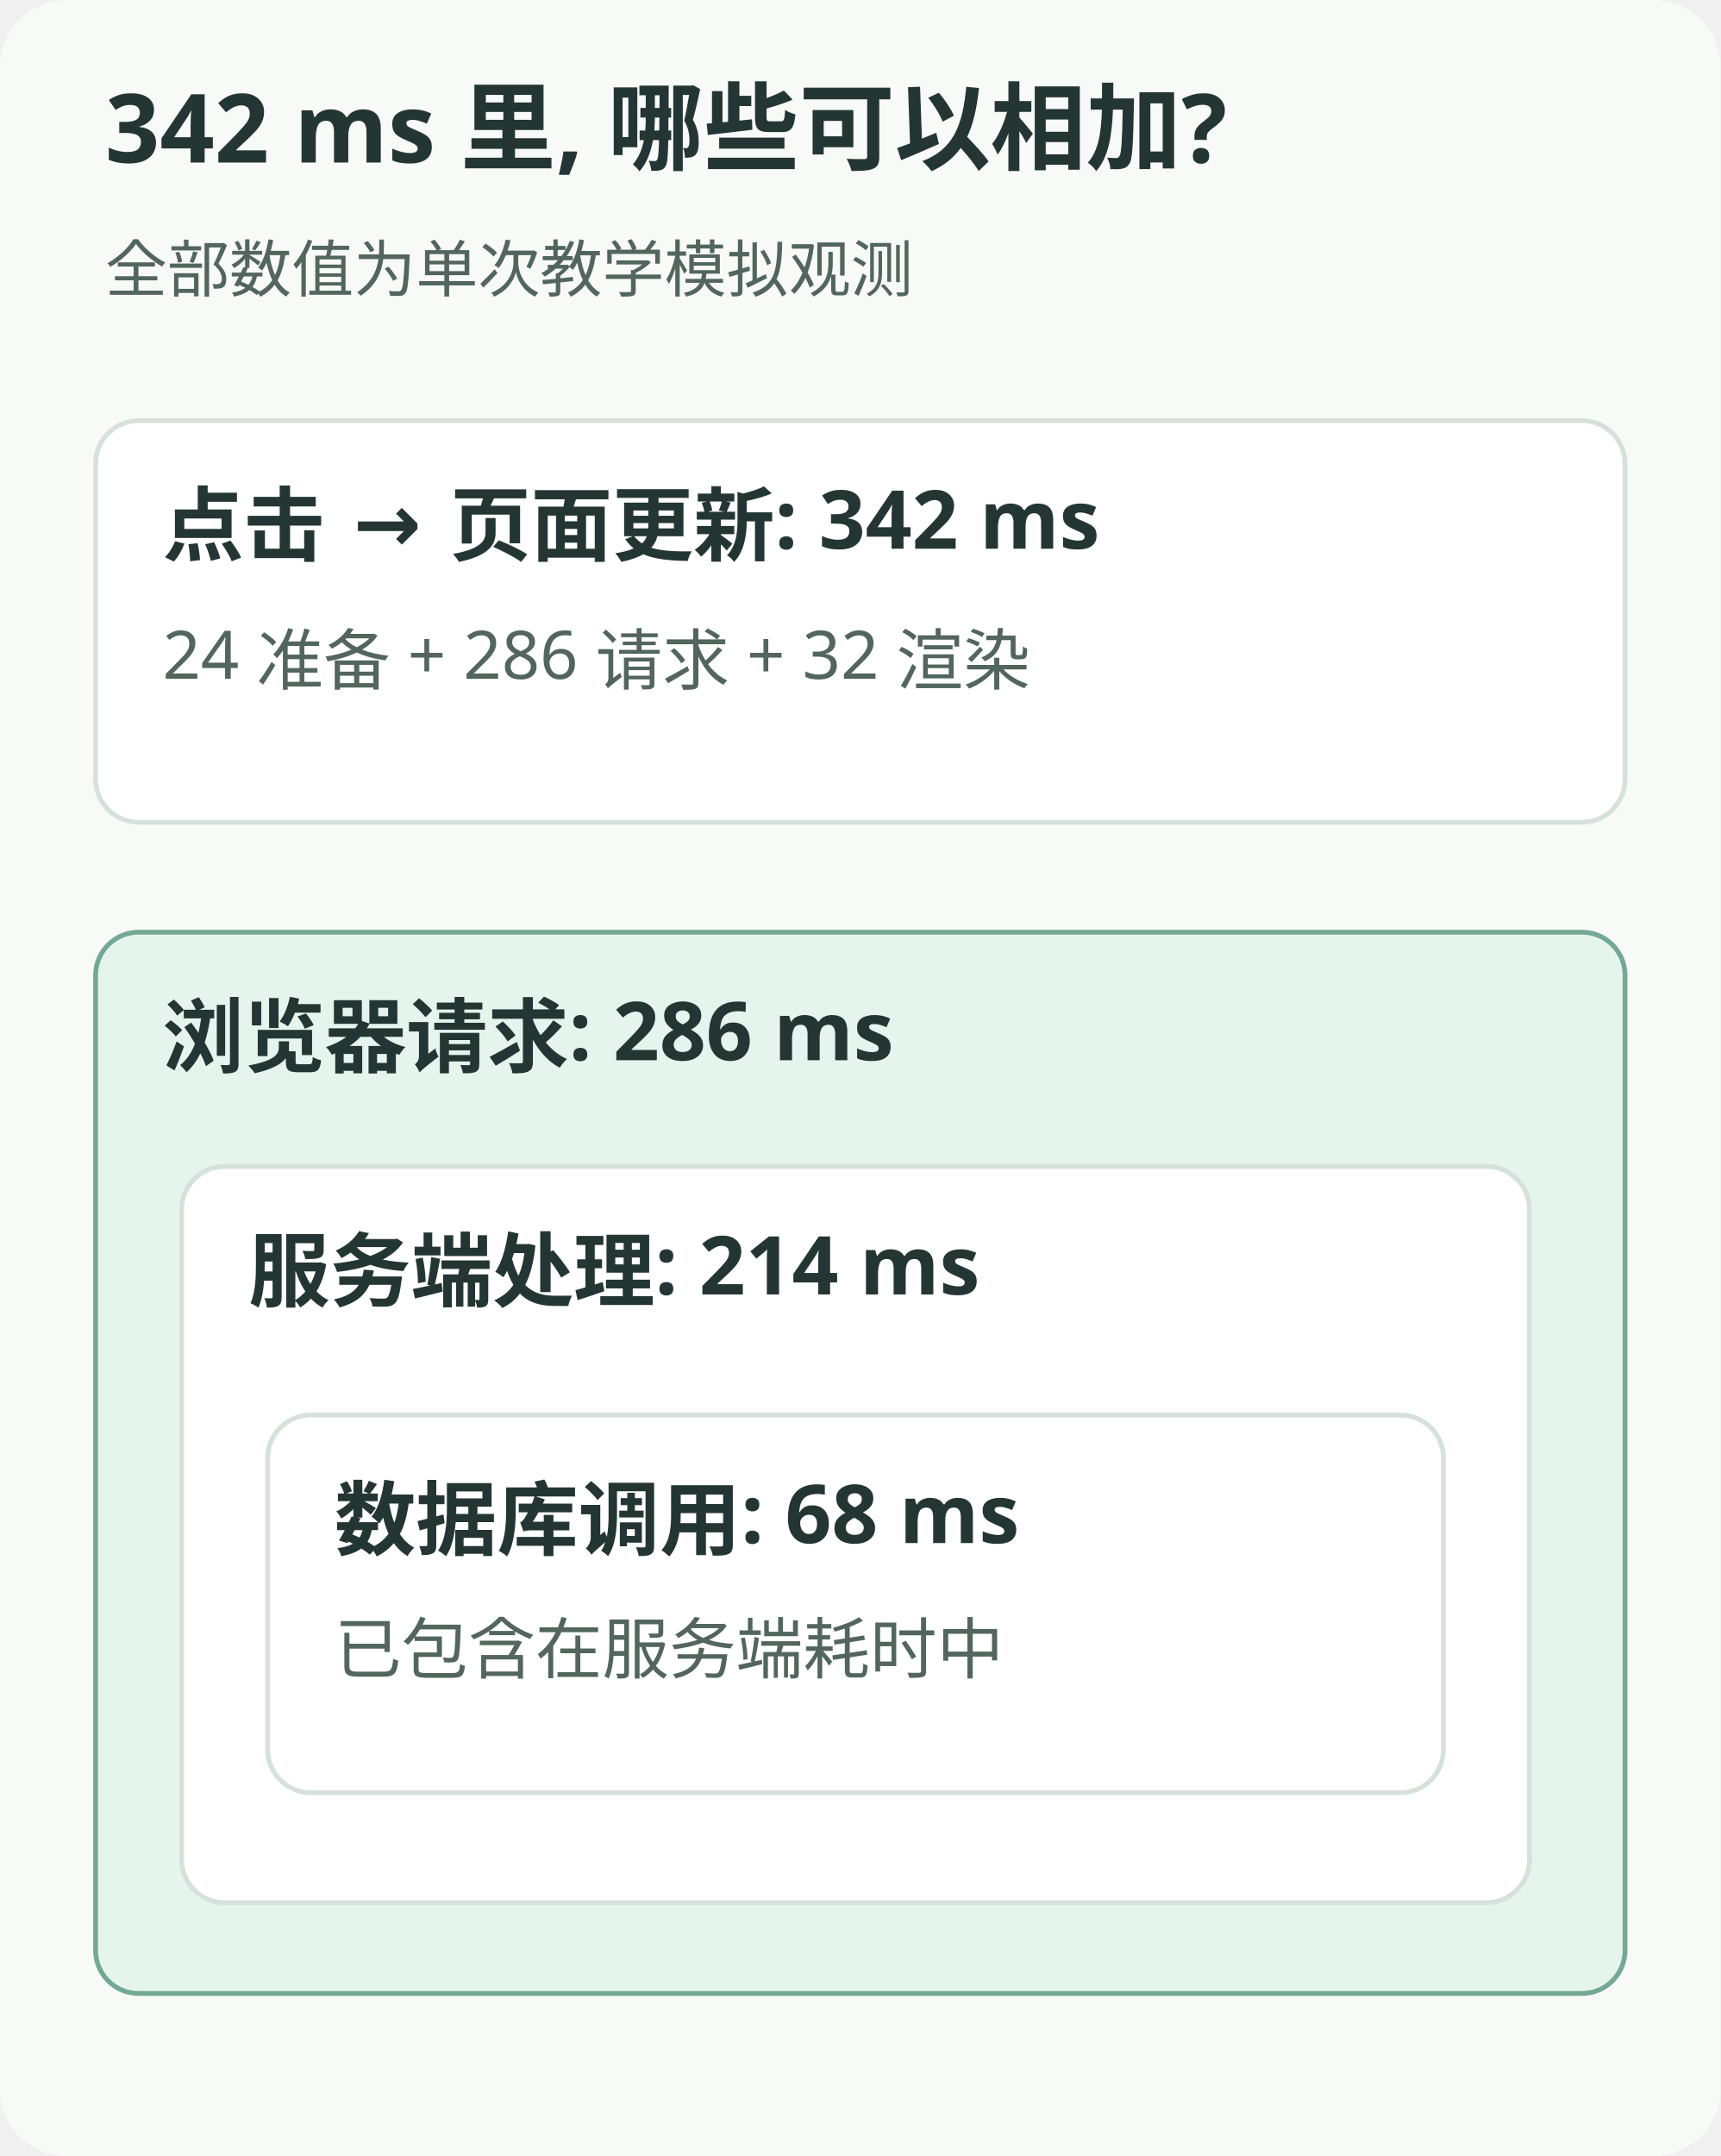
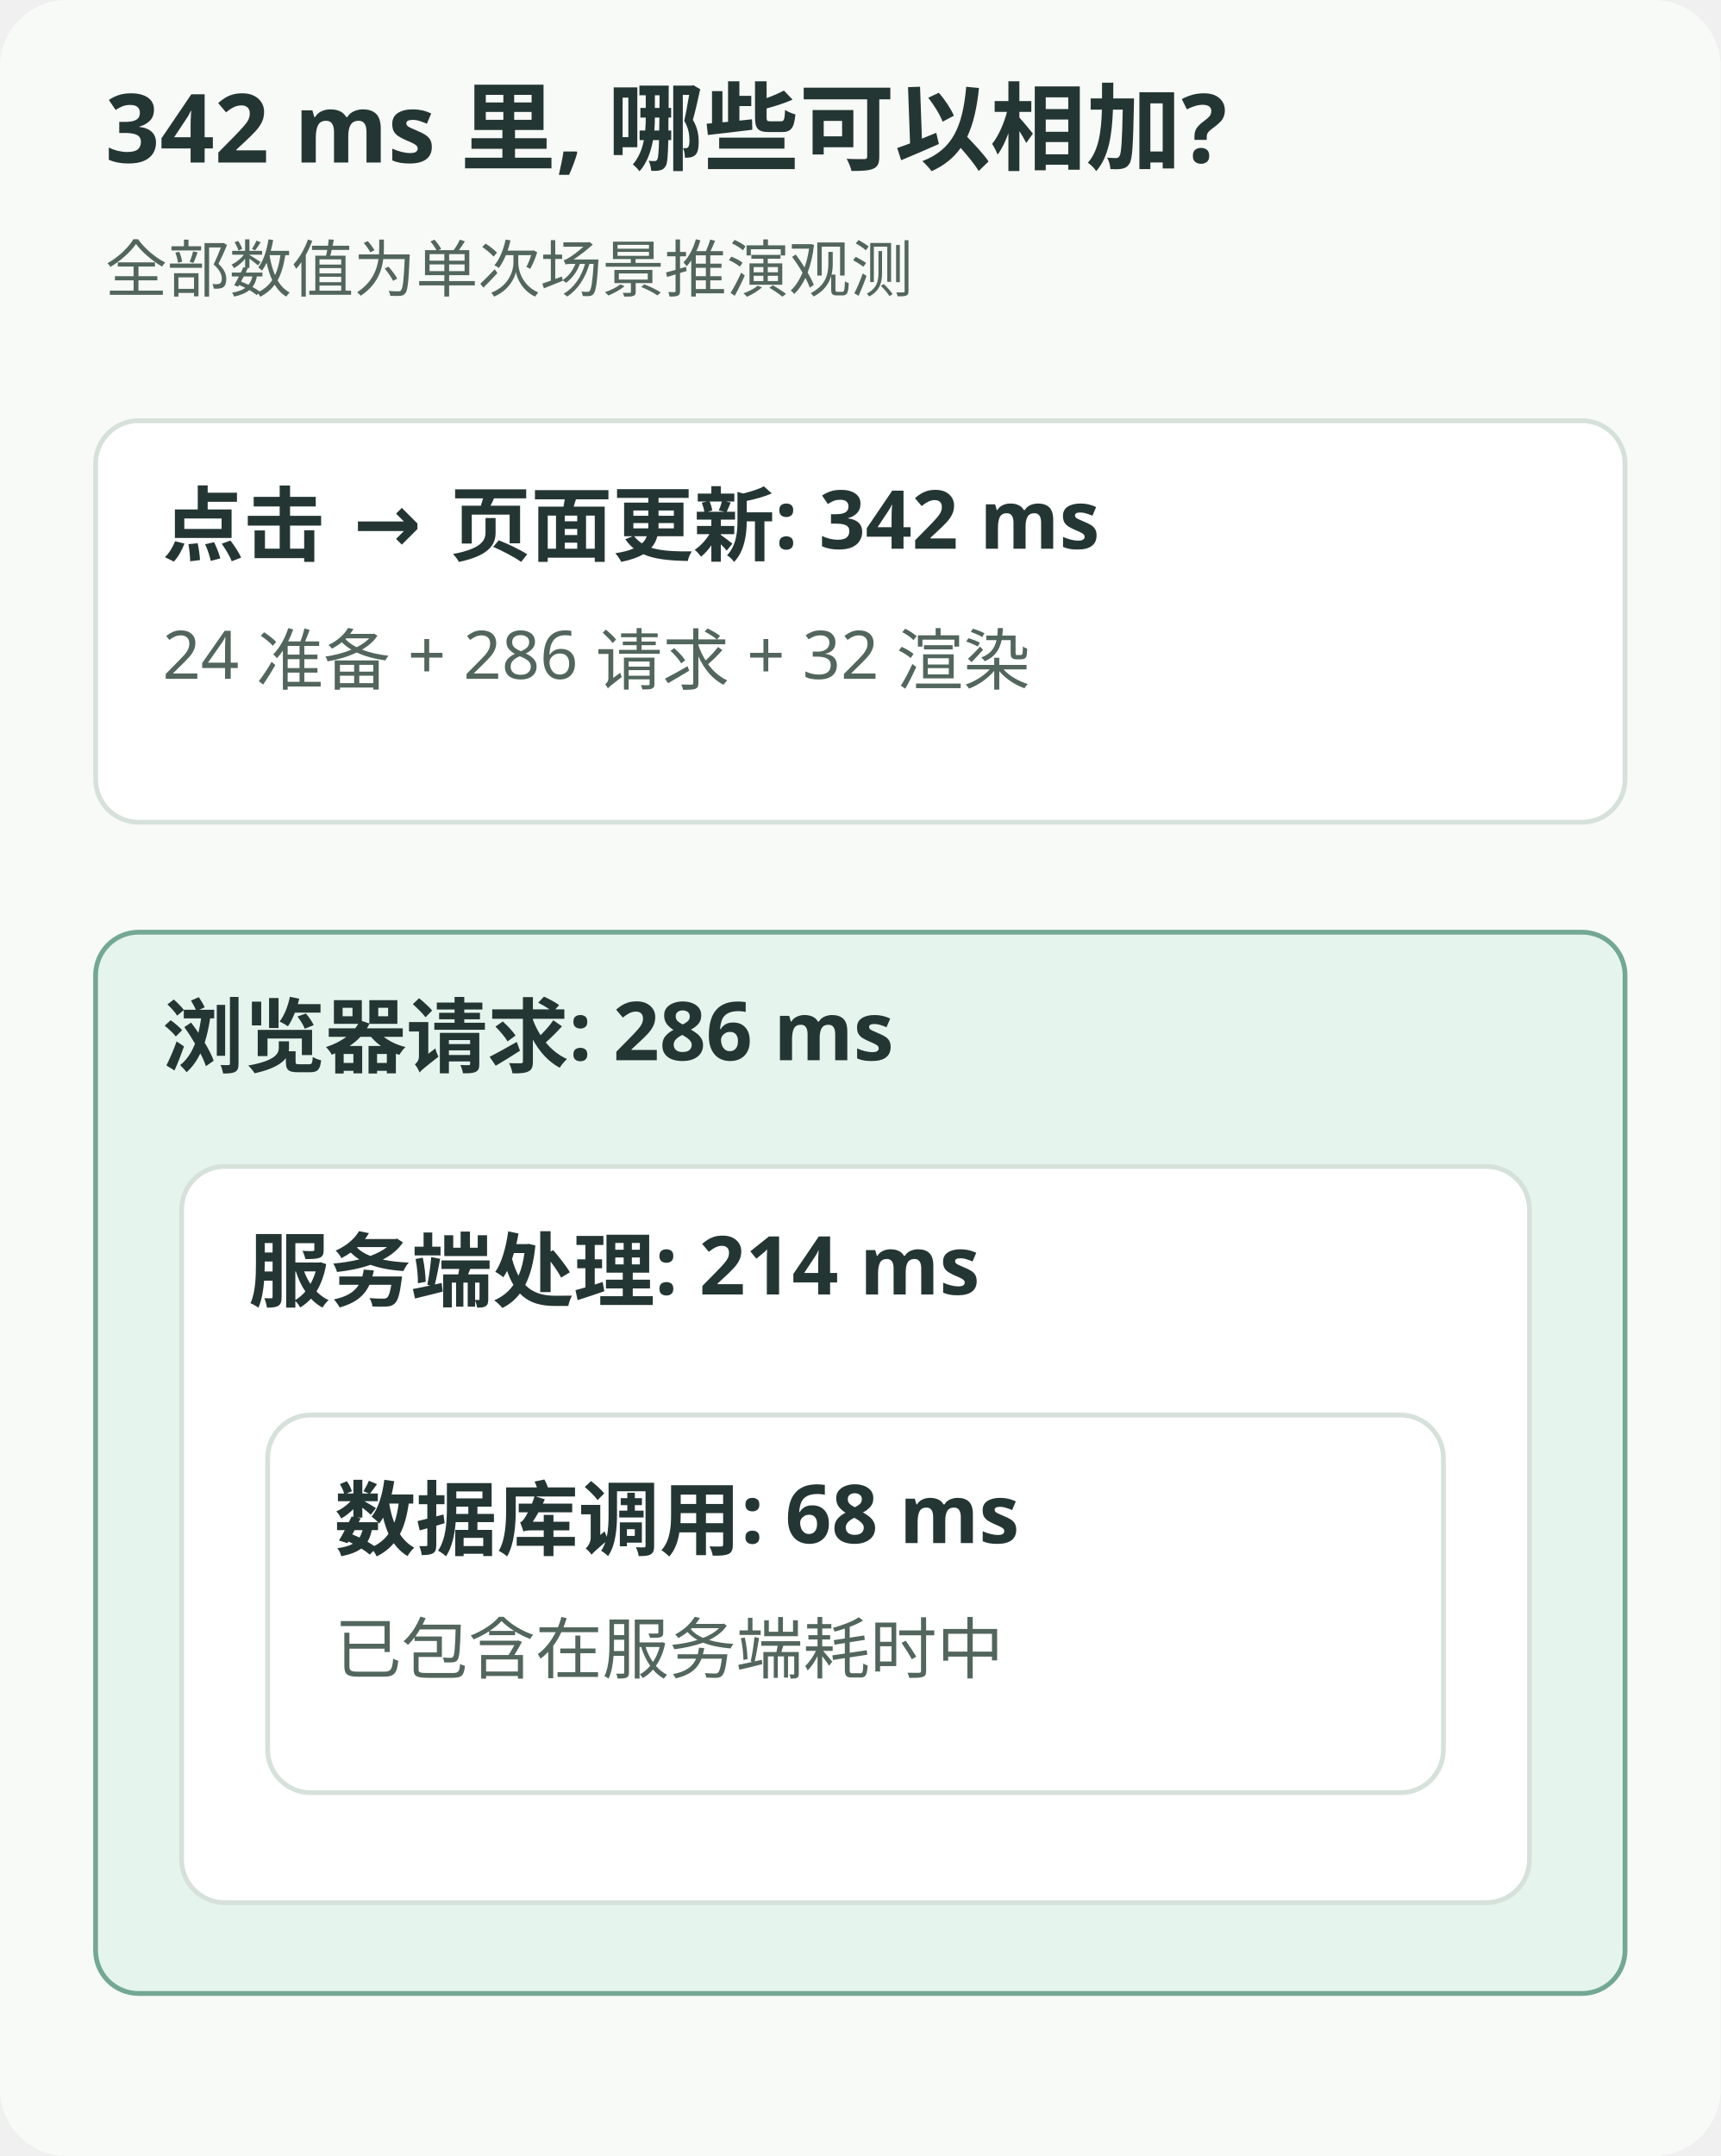
<svg xmlns="http://www.w3.org/2000/svg" width="360" height="451" viewBox="0 0 360 451" role="img" aria-label="342 ms 里, 哪些可以相加?">
  <defs>
    <marker id="arrow" markerWidth="8" markerHeight="8" refX="7" refY="4" orient="auto">
      <path d="M0 0 L8 4 L0 8" fill="#738980" />
    </marker>
  </defs>
  <rect width="360" height="451" rx="14" fill="#f8faf8" />
  <g font-family="PingFang SC,Microsoft YaHei,sans-serif" fill="#243633">
    <text x="22" y="34" font-size="20" fill="#243633" font-weight="600">342 ms 里, 哪些可以相加?</text>
-     <text x="22" y="61" font-size="13" fill="#52665d" font-weight="400">全部数值为单次教学模拟观测</text>
+     <text x="22" y="61" font-size="13" fill="#52665d" font-weight="400">全部数值为单次场景推演观测</text>
    <rect x="20" y="88" width="320" height="84" rx="9" fill="#ffffff" stroke="#d6e1da" />
    <text x="34" y="116" font-size="17" fill="#243633" font-weight="600">点击 → 页面更新: 342 ms</text>
    <text x="34" y="142" font-size="14" fill="#52665d" font-weight="400">24 准备 + 286 请求 + 32 渲染</text>
    <rect x="20" y="195" width="320" height="222" rx="9" fill="#e6f4ee" stroke="#73a893" />
    <text x="34" y="223" font-size="17" fill="#243633" font-weight="600">浏览器请求: 286 ms</text>
    <rect x="38" y="244" width="282" height="154" rx="9" fill="#ffffff" stroke="#d6e1da" />
    <text x="52" y="272" font-size="17" fill="#243633" font-weight="600">服务端处理: 214 ms</text>
    <rect x="56" y="296" width="246" height="79" rx="9" fill="#ffffff" stroke="#d6e1da" />
    <text x="70" y="324" font-size="17" fill="#243633" font-weight="600">数据库调用: 68 ms</text>
    <text x="70" y="350" font-size="14" fill="#52665d" font-weight="400">已包含在服务端耗时中</text>
  </g>
</svg>
